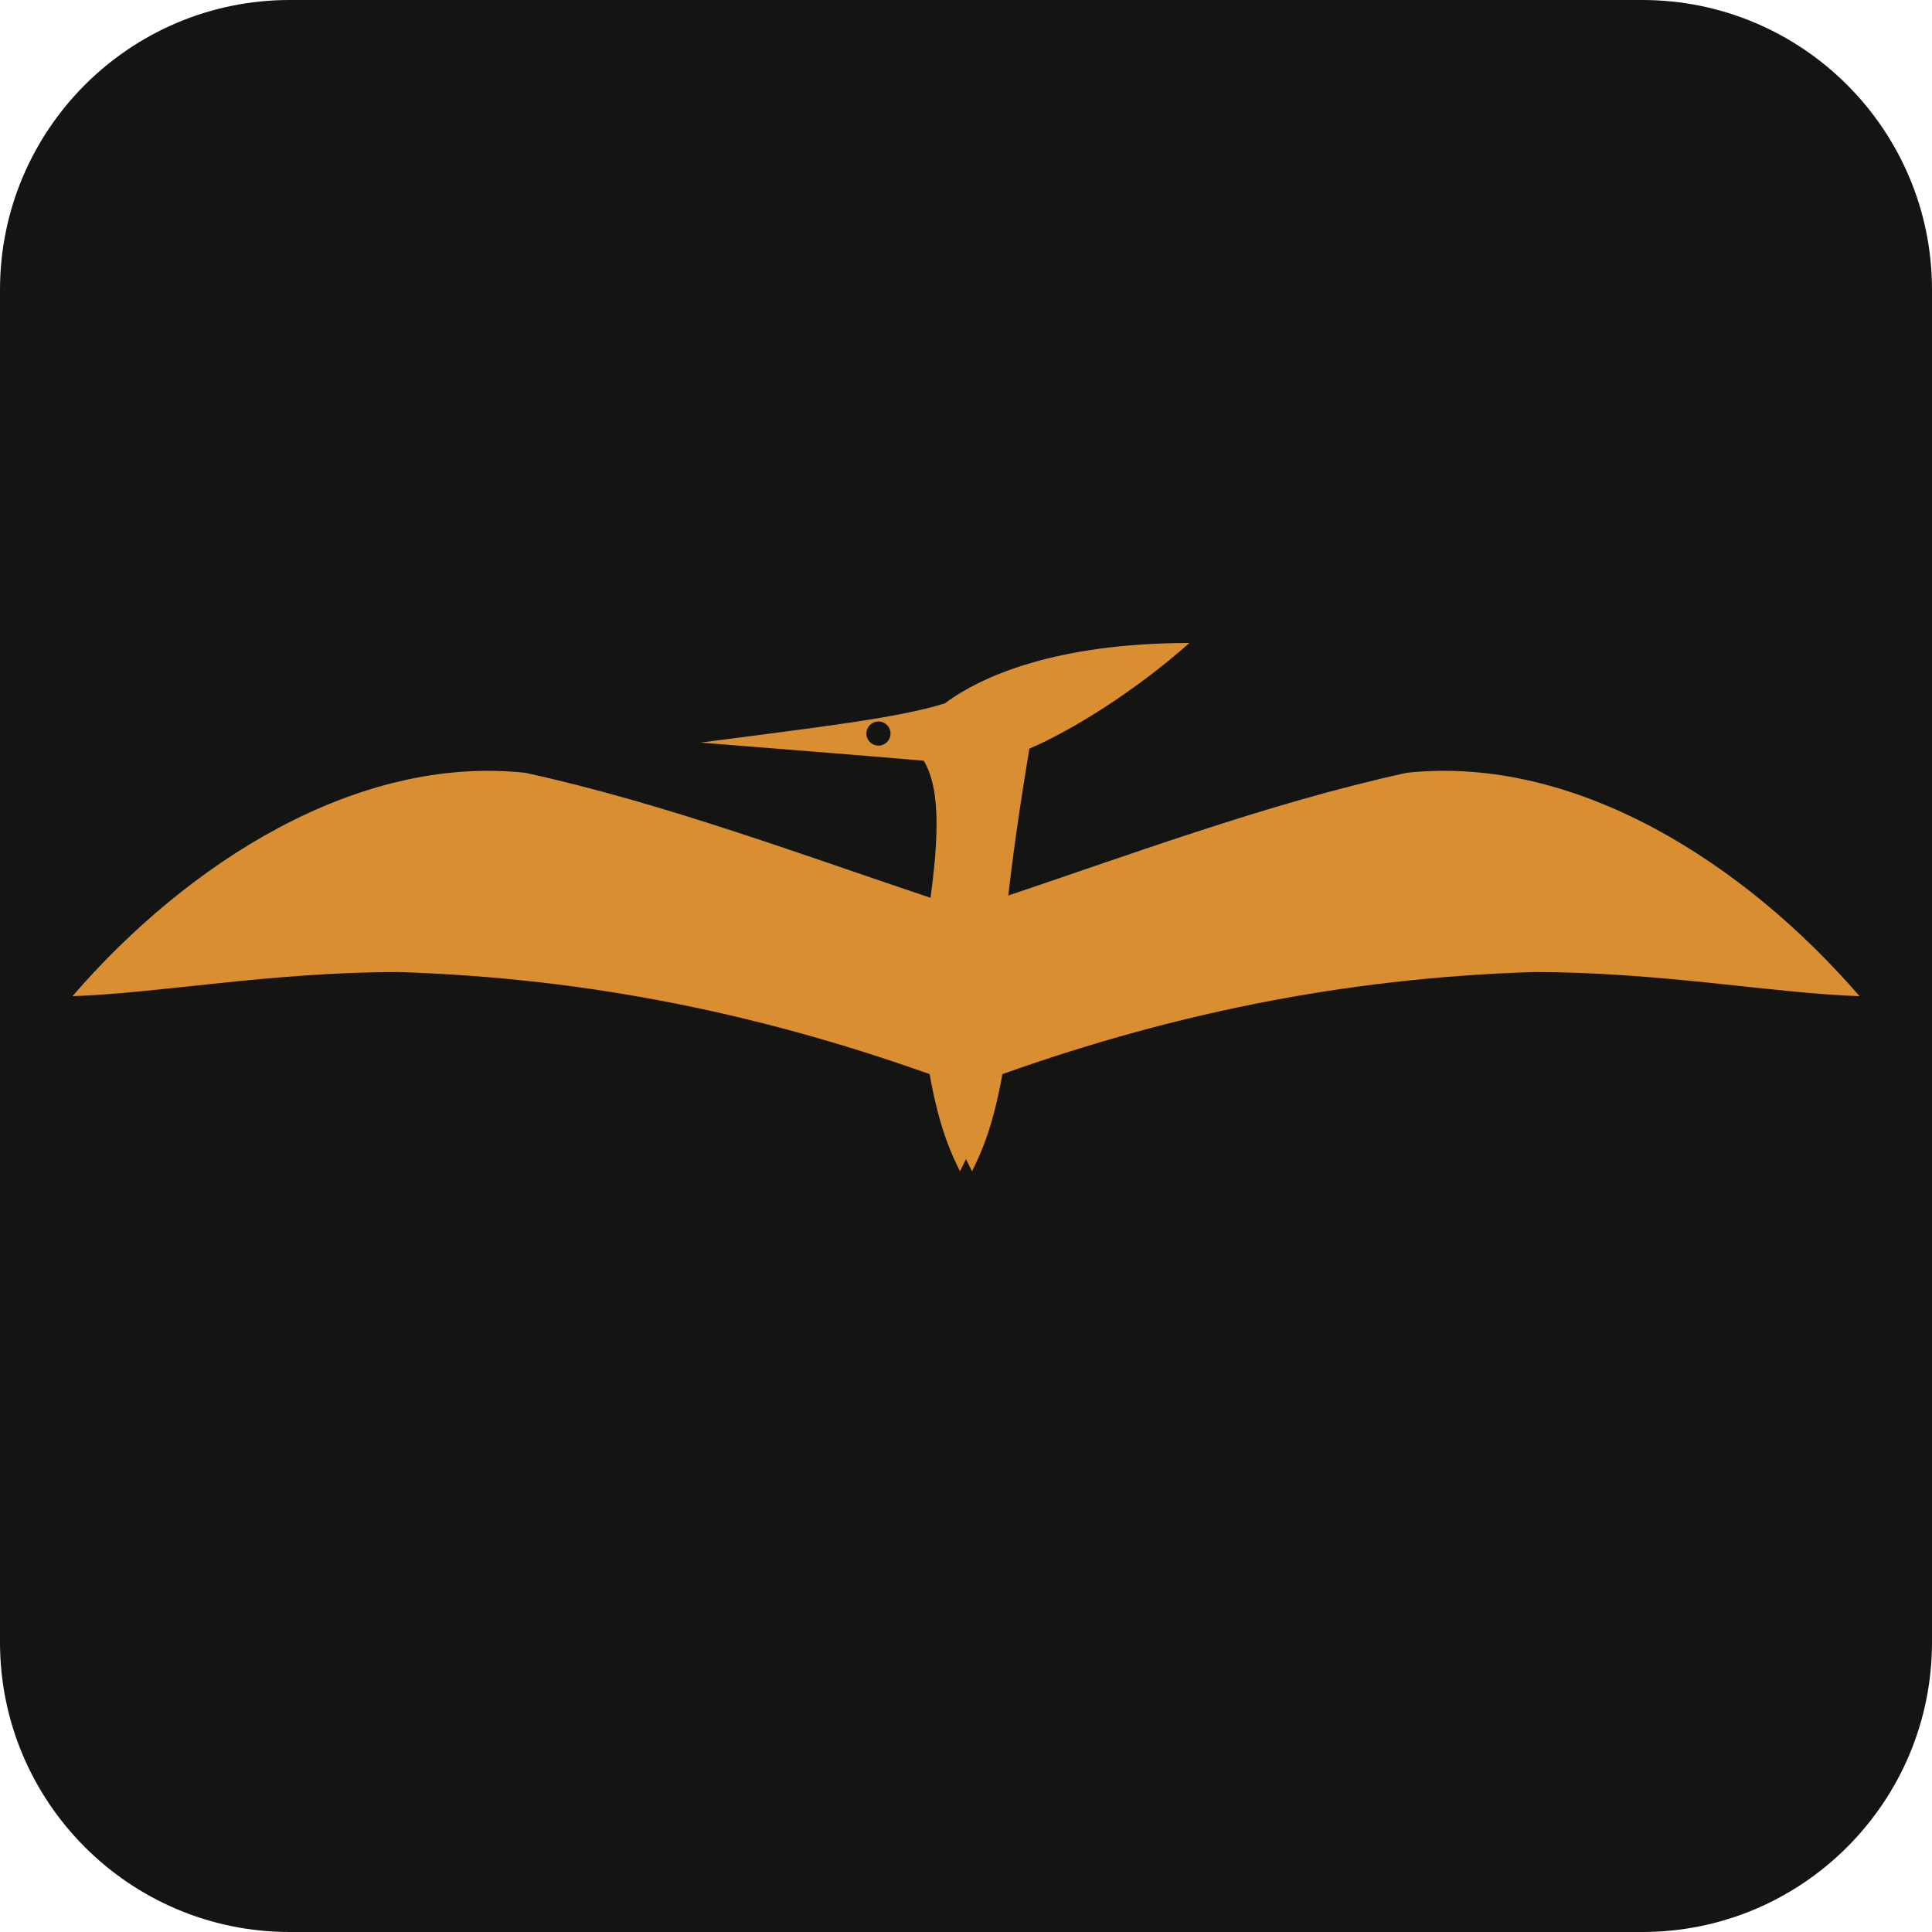
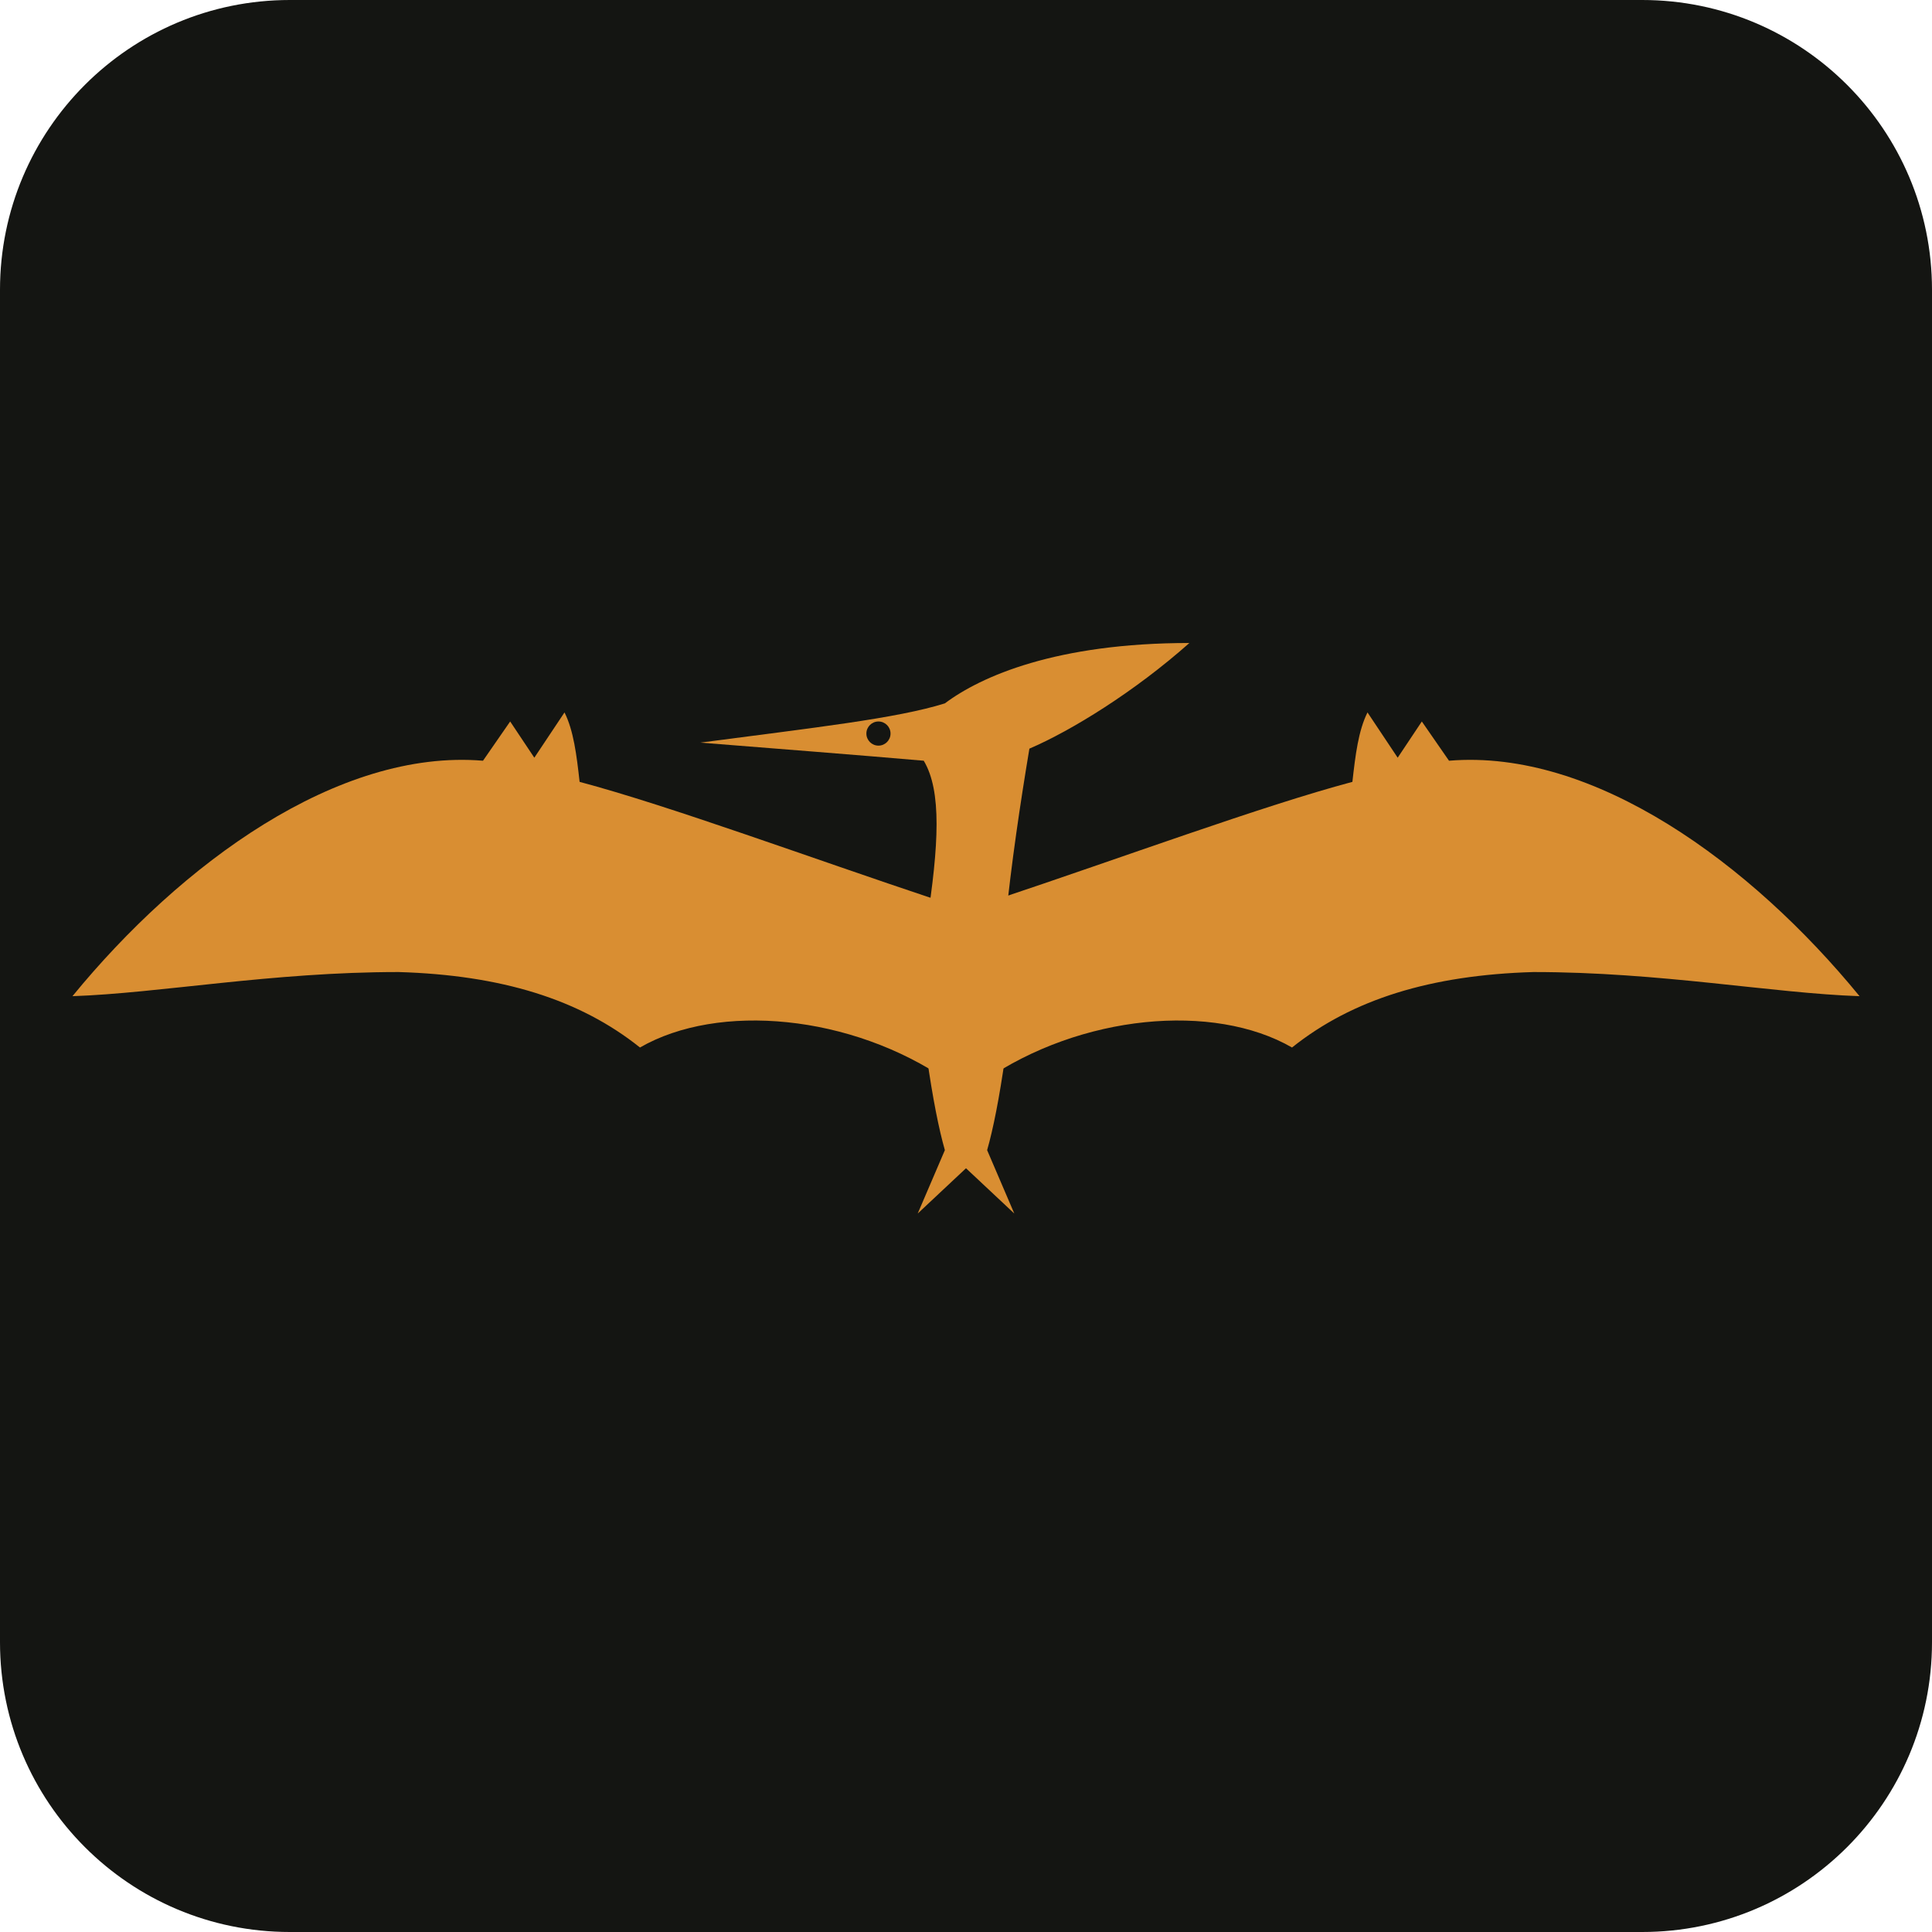
<svg xmlns="http://www.w3.org/2000/svg" viewBox="0 0 640 640">
  <rect width="640" height="640" rx="96" fill="#141512" />
  <g fill="#d98e32" transform="translate(0,200)">
-     <path d="M 310 98 C 268 84, 220 66, 174 56 C 118 50, 62 86, 24 130 C 53 129, 90 122, 132 122 C 195 124, 254 136, 314 158 Z" />
-     <path d="M 330 98 C 372 84, 420 66, 466 56 C 522 50, 578 86, 616 130 C 587 129, 550 122, 508 122 C 445 124, 386 136, 326 158 Z" />
-     <path d="M 320 88 C 334 96, 338 122, 333 150 C 330 170, 326 180, 322 188 L 320 184 L 318 188 C 314 180, 310 170, 307 150 C 302 122, 306 96, 320 88 Z" />
+     <path d="M 310 98 C 268 84, 222 67, 192 59 C 191 50, 190 42, 187 36 L 177 51 L 169 39 L 160 52 C 112 48, 60 86, 24 130 C 53 129, 90 122, 132 122 C 166 123, 192 131, 212 147 C 238 132, 282 136, 314 158 Z" />
+     <path d="M 330 98 C 372 84, 418 67, 448 59 C 449 50, 450 42, 453 36 L 463 51 L 471 39 L 480 52 C 528 48, 580 86, 616 130 C 587 129, 550 122, 508 122 C 474 123, 448 131, 428 147 C 402 132, 358 136, 326 158 Z" />
+     <path d="M 320 88 C 334 96, 338 122, 333 150 C 331 164, 329 174, 327 181 L 336 202 L 320 187 L 304 202 L 313 181 C 311 174, 309 164, 307 150 C 302 122, 306 96, 320 88 Z" />
    <path d="M 232 46 C 270 41, 297 38, 313 33 C 325 24, 350 13, 394 13 C 376 29, 355 42, 341 48 C 338 66, 335 86, 333 106 L 307 106 C 311 80, 312 62, 306 52 C 283 50, 257 48, 232 46 Z" />
  </g>
  <circle cx="291" cy="243" r="4" fill="#141512" />
</svg>
